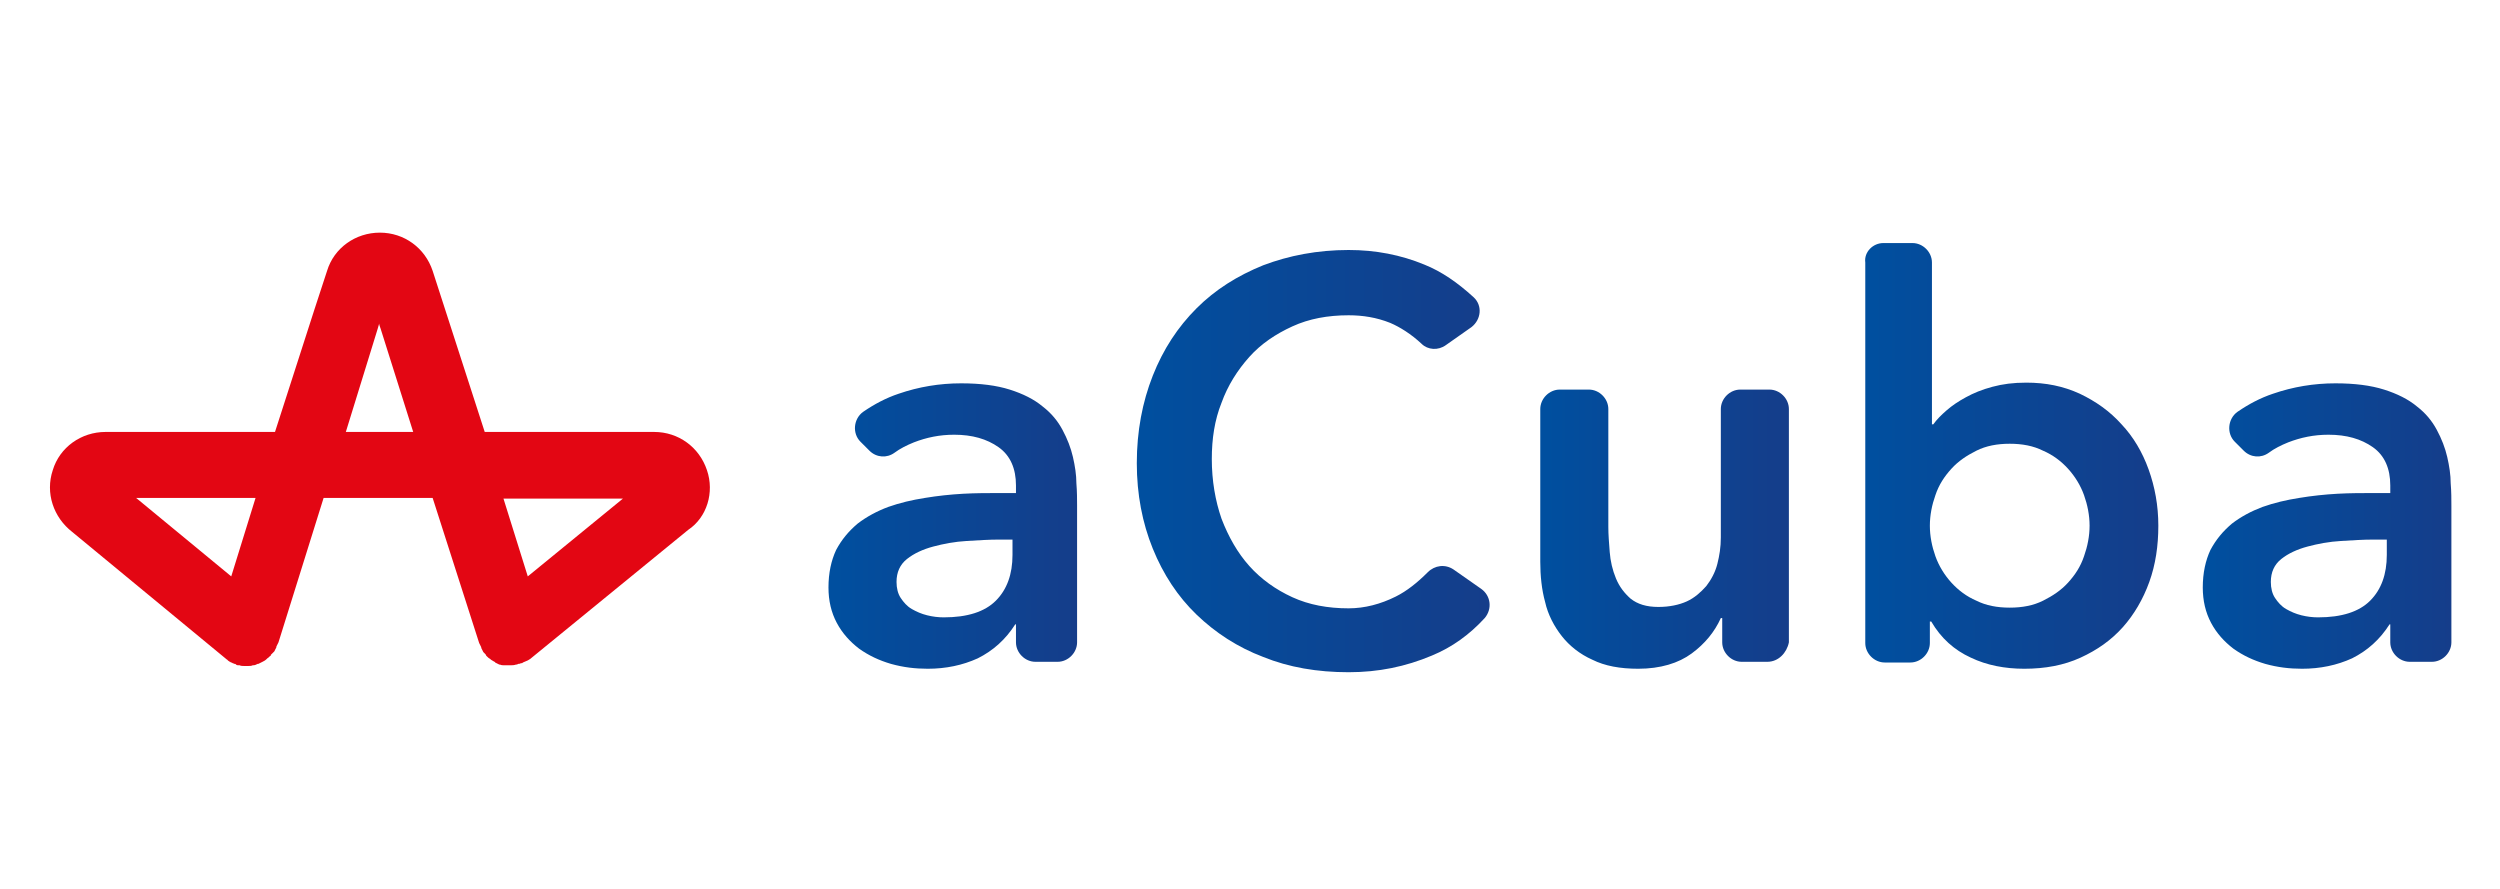
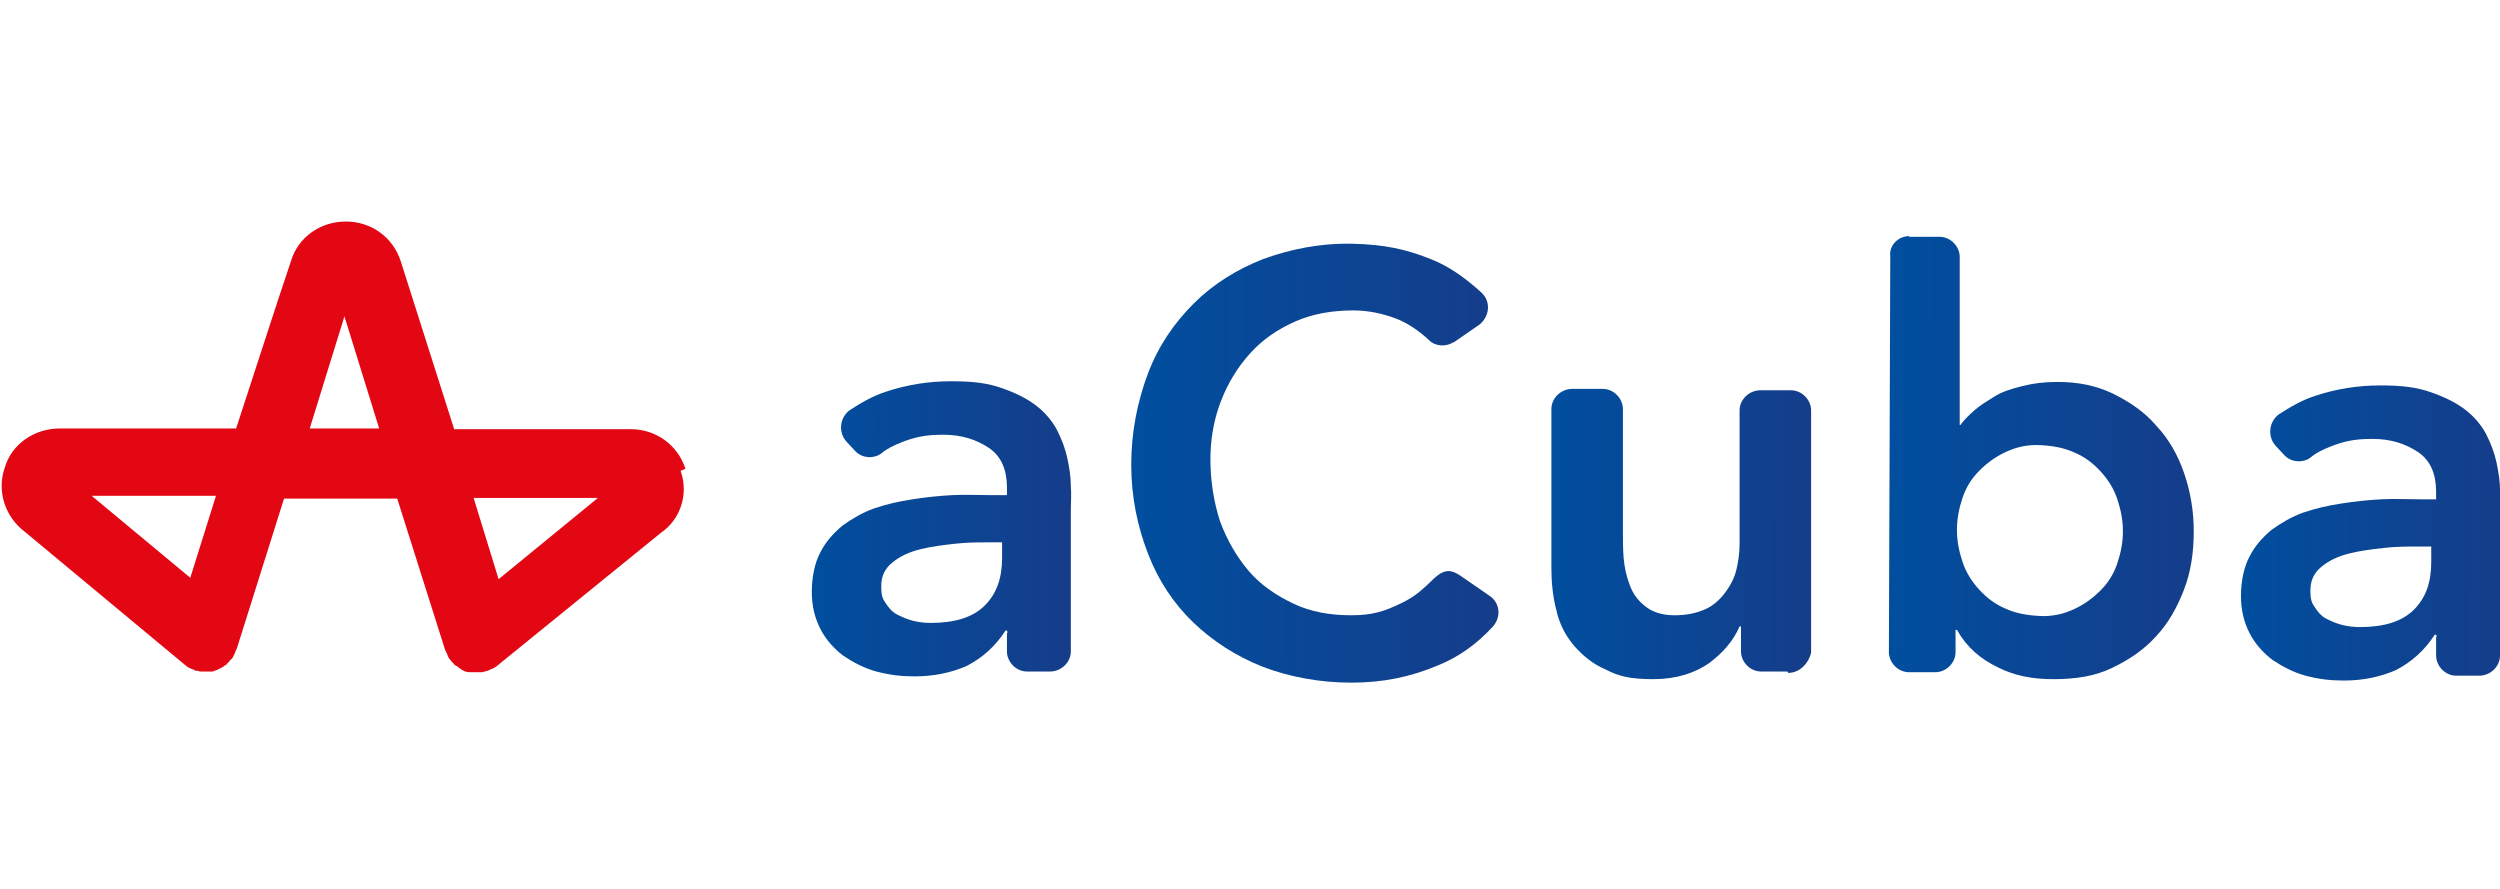
- <svg xmlns="http://www.w3.org/2000/svg" data-bbox="7.194 33.5 345.806 63.3" viewBox="0 0 360 128" data-type="ugc">
-   <g>
-     <linearGradient y2="75.703" x2="155.206" y1="75.703" x1="119.311" gradientUnits="userSpaceOnUse" id="1d580060-8974-4c5b-8470-e72ccc9170a6">
-       <stop offset=".024" stop-color="#004f9f" />
+ <svg xmlns="http://www.w3.org/2000/svg" id="Layer_1" version="1.1" viewBox="0 0 360 128">
+   <defs>
+     <style>
+       .st0 {
+         fill: url(#linear-gradient2);
+       }
+ 
+       .st1 {
+         fill: url(#linear-gradient1);
+       }
+ 
+       .st2 {
+         fill: url(#linear-gradient3);
+       }
+ 
+       .st3 {
+         fill: url(#linear-gradient4);
+       }
+ 
+       .st4 {
+         fill: url(#linear-gradient);
+       }
+ 
+       .st5 {
+         fill: #e30613;
+       }
+     </style>
+     <linearGradient id="linear-gradient" x1="116.9" y1="76.2" x2="154.2" y2="76.2" gradientTransform="translate(.2 -.6) rotate(.2)" gradientUnits="userSpaceOnUse">
+       <stop offset="0" stop-color="#004f9f" />
      <stop offset="1" stop-color="#153d8a" />
    </linearGradient>
-     <path d="M146.4 89.9h-.2c-1.4 2.2-3.2 3.8-5.4 4.9q-3.3 1.5-7.2 1.5c-1.8 0-3.5-.2-5.3-.7-1.7-.5-3.2-1.2-4.6-2.2-1.3-1-2.4-2.2-3.2-3.7q-1.2-2.25-1.2-5.1c0-2.1.4-3.9 1.1-5.4.8-1.5 1.8-2.7 3.1-3.8 1.3-1 2.8-1.8 4.4-2.4 1.7-.6 3.4-1 5.3-1.3 1.8-.3 3.7-.5 5.5-.6s3.6-.1 5.2-.1h2.4v-1.1c0-2.4-.8-4.3-2.5-5.5s-3.8-1.8-6.4-1.8c-2.1 0-4 .4-5.8 1.1-1 .4-2 .9-2.8 1.5-1.1.8-2.6.7-3.6-.3l-1.3-1.3c-1.2-1.2-1-3.3.4-4.3 1.6-1.1 3.3-2 5.1-2.6q4.35-1.5 9-1.5c2.8 0 5.1.3 7 .9s3.5 1.4 4.7 2.4c1.3 1 2.2 2.1 2.9 3.4q1.05 1.95 1.5 3.9c.3 1.3.5 2.6.5 3.8.1 1.2.1 2.3.1 3.2v19.7c0 1.5-1.3 2.8-2.8 2.8h-3.2c-1.5 0-2.8-1.3-2.8-2.8v-2.6zm-.6-12.2h-2c-1.4 0-2.9.1-4.6.2s-3.3.4-4.8.8-2.8 1-3.8 1.8q-1.5 1.2-1.5 3.3c0 .9.2 1.7.6 2.3s.9 1.2 1.6 1.6 1.4.7 2.2.9q1.2.3 2.4.3 5.1 0 7.5-2.4t2.4-6.6z" fill="url(#1d580060-8974-4c5b-8470-e72ccc9170a6)" />
-     <linearGradient y2="66.403" x2="214.31" y1="66.403" x1="163.526" gradientUnits="userSpaceOnUse" id="c069b868-c546-4b83-a720-dd7c219302a3">
-       <stop offset=".024" stop-color="#004f9f" />
+     <linearGradient id="linear-gradient1" x1="162.9" y1="63.5" x2="215.7" y2="63.5" gradientTransform="translate(-.2 129.4) rotate(.2) scale(1 -1)" gradientUnits="userSpaceOnUse">
+       <stop offset="0" stop-color="#004f9f" />
      <stop offset="1" stop-color="#153d8a" />
    </linearGradient>
-     <path d="M208.2 49.7c-1.1.8-2.6.7-3.5-.2-1.5-1.4-3.1-2.4-4.5-3-2-.8-4-1.1-6-1.1-3 0-5.7.5-8.1 1.6s-4.5 2.5-6.2 4.4-3.1 4.1-4 6.6c-1 2.5-1.4 5.2-1.4 8.1 0 3.1.5 6 1.4 8.6 1 2.6 2.3 4.9 4 6.8s3.8 3.4 6.2 4.5 5.1 1.6 8.1 1.6c2.3 0 4.6-.6 6.8-1.7 1.6-.8 3.1-2 4.6-3.5 1-1 2.5-1.2 3.7-.4l4 2.8c1.4 1 1.6 2.9.5 4.2-2.2 2.4-4.7 4.2-7.6 5.4-3.8 1.6-7.7 2.4-12 2.4-4.5 0-8.6-.7-12.3-2.2-3.7-1.4-6.9-3.5-9.6-6.1s-4.8-5.8-6.3-9.5-2.3-7.8-2.3-12.3c0-4.6.8-8.8 2.3-12.6s3.6-7 6.3-9.7 5.9-4.7 9.6-6.2c3.7-1.4 7.8-2.2 12.3-2.2 3.9 0 7.5.7 10.9 2.1 2.5 1 4.8 2.6 7.1 4.7 1.3 1.2 1.1 3.2-.3 4.3z" fill="url(#c069b868-c546-4b83-a720-dd7c219302a3)" />
-     <linearGradient y2="76.192" x2="257.339" y1="76.192" x1="221.609" gradientUnits="userSpaceOnUse" id="bb1b36a8-7827-452f-96bd-5cf83109d0c7">
-       <stop offset=".024" stop-color="#004f9f" />
+     <linearGradient id="linear-gradient2" x1="223.3" y1="53.4" x2="260.4" y2="53.4" gradientTransform="translate(-.2 129.4) rotate(.2) scale(1 -1)" gradientUnits="userSpaceOnUse">
+       <stop offset="0" stop-color="#004f9f" />
      <stop offset="1" stop-color="#153d8a" />
    </linearGradient>
-     <path d="M254.5 95.3h-3.7c-1.5 0-2.8-1.3-2.8-2.8V89h-.2q-1.35 3-4.2 5.1c-1.9 1.4-4.5 2.2-7.7 2.2-2.6 0-4.8-.4-6.6-1.3-1.8-.8-3.3-2-4.4-3.4s-2-3.1-2.4-4.9c-.5-1.8-.7-3.8-.7-5.8v-22c0-1.5 1.3-2.8 2.8-2.8h4.2c1.5 0 2.8 1.3 2.8 2.8v17c0 1.1.1 2.3.2 3.6s.4 2.6.9 3.8 1.2 2.1 2.1 2.9c1 .8 2.3 1.2 4 1.2 1.6 0 3-.3 4.1-.8s2-1.3 2.8-2.2c.7-.9 1.3-2 1.6-3.2s.5-2.4.5-3.8V58.9c0-1.5 1.3-2.8 2.8-2.8h4.2c1.5 0 2.8 1.3 2.8 2.8v33.6c-.3 1.5-1.5 2.8-3.1 2.8" fill="url(#bb1b36a8-7827-452f-96bd-5cf83109d0c7)" />
-     <linearGradient y2="65.644" x2="310.691" y1="65.644" x1="268.434" gradientUnits="userSpaceOnUse" id="ca7d8054-9854-40ab-8e36-4a2230048038">
-       <stop offset=".024" stop-color="#004f9f" />
+     <linearGradient id="linear-gradient3" x1="272" y1="65.7" x2="315.9" y2="65.7" gradientTransform="translate(.2 -.6) rotate(.2)" gradientUnits="userSpaceOnUse">
+       <stop offset="0" stop-color="#004f9f" />
      <stop offset="1" stop-color="#153d8a" />
    </linearGradient>
-     <path d="M271.2 35h4.2c1.5 0 2.8 1.3 2.8 2.8v23.3h.2c.5-.7 1.1-1.3 1.9-2s1.7-1.3 2.8-1.9 2.3-1.1 3.8-1.5 3-.6 4.9-.6c2.8 0 5.3.5 7.7 1.6 2.3 1.1 4.3 2.5 6 4.4 1.7 1.8 3 4 3.9 6.5s1.4 5.2 1.4 8.1-.4 5.6-1.3 8.1-2.2 4.7-3.8 6.5c-1.7 1.9-3.7 3.3-6.1 4.4s-5.1 1.6-8.1 1.6c-2.8 0-5.4-.5-7.7-1.6-2.4-1.1-4.3-2.8-5.7-5.2h-.2v3.1c0 1.5-1.3 2.8-2.8 2.8h-3.7c-1.5 0-2.8-1.3-2.8-2.8V37.8c-.2-1.5 1.1-2.8 2.6-2.8m29.7 40.7c0-1.5-.3-3-.8-4.4s-1.3-2.7-2.3-3.8-2.2-2-3.6-2.6c-1.4-.7-3-1-4.8-1s-3.4.3-4.8 1-2.6 1.5-3.6 2.6-1.8 2.3-2.3 3.8c-.5 1.4-.8 2.9-.8 4.4s.3 3 .8 4.4 1.3 2.7 2.3 3.8 2.2 2 3.6 2.6c1.4.7 3 1 4.8 1s3.4-.3 4.8-1 2.6-1.5 3.6-2.6 1.8-2.3 2.3-3.8c.5-1.4.8-2.9.8-4.4" fill="url(#ca7d8054-9854-40ab-8e36-4a2230048038)" />
-     <linearGradient y2="75.703" x2="353.112" y1="75.703" x1="317.218" gradientUnits="userSpaceOnUse" id="2ecf790e-71b0-4cc3-bef2-a101e019de32">
-       <stop offset=".024" stop-color="#004f9f" />
+     <linearGradient id="linear-gradient4" x1="322.7" y1="76.2" x2="360" y2="76.2" gradientTransform="translate(.2 -.6) rotate(.2)" gradientUnits="userSpaceOnUse">
+       <stop offset="0" stop-color="#004f9f" />
      <stop offset="1" stop-color="#153d8a" />
    </linearGradient>
-     <path d="M344.3 89.9h-.2c-1.4 2.2-3.2 3.8-5.4 4.9q-3.3 1.5-7.2 1.5c-1.8 0-3.5-.2-5.3-.7-1.7-.5-3.2-1.2-4.6-2.2-1.3-1-2.4-2.2-3.2-3.7q-1.2-2.25-1.2-5.1c0-2.1.4-3.9 1.1-5.4.8-1.5 1.8-2.7 3.1-3.8 1.3-1 2.8-1.8 4.4-2.4 1.7-.6 3.4-1 5.3-1.3 1.8-.3 3.7-.5 5.5-.6s3.6-.1 5.2-.1h2.4v-1.1c0-2.4-.8-4.3-2.5-5.5s-3.8-1.8-6.4-1.8c-2.1 0-4 .4-5.8 1.1-1 .4-2 .9-2.8 1.5-1.1.8-2.6.7-3.6-.3l-1.3-1.3c-1.2-1.2-1-3.3.4-4.3 1.6-1.1 3.3-2 5.1-2.6q4.35-1.5 9-1.5c2.8 0 5.1.3 7 .9s3.5 1.4 4.7 2.4c1.3 1 2.2 2.1 2.9 3.4q1.05 1.95 1.5 3.9c.3 1.3.5 2.6.5 3.8.1 1.2.1 2.3.1 3.2v19.7c0 1.5-1.3 2.8-2.8 2.8H347c-1.5 0-2.8-1.3-2.8-2.8v-2.6zm-.6-12.2h-2c-1.4 0-2.9.1-4.6.2s-3.3.4-4.8.8-2.8 1-3.8 1.8q-1.5 1.2-1.5 3.3c0 .9.2 1.7.6 2.3s.9 1.2 1.6 1.6 1.4.7 2.2.9q1.2.3 2.4.3 5.1 0 7.5-2.4t2.4-6.6z" fill="url(#2ecf790e-71b0-4cc3-bef2-a101e019de32)" />
-     <path d="M101.8 67.7c-1.1-3.3-4.1-5.5-7.6-5.5H69.8L62.3 39c-1.1-3.3-4.1-5.5-7.6-5.5s-6.6 2.2-7.6 5.5l-1.8 5.5-5.7 17.7H15.2c-3.5 0-6.6 2.2-7.6 5.5-1.1 3.3.1 6.8 2.8 8.9L32.7 95s.1 0 .1.1c.1.1.2.1.3.2.1 0 .1.1.2.1s.2.1.2.1c.1 0 .2.1.3.1s.1 0 .2.1.2.1.4.1h.1c.2.1.4.1.6.1h.7c.2 0 .4 0 .6-.1h.1c.2 0 .4-.1.6-.2h.1l.6-.3c.2-.1.4-.2.6-.4l.1-.1c.2-.1.3-.3.5-.4v-.1l.3-.3.1-.1.1-.1.3-.6v-.1l.3-.6 6.5-20.8h15.7L69 92.6l.3.6v.1l.3.6.1.1.1.1c.1.1.2.2.2.3l.1.1c.2.2.3.3.5.4l.1.1c.2.1.3.2.5.3 0 0 .1 0 .1.1l.6.3h.1c.2.1.4.1.6.1h.9c.3 0 .5 0 .8-.1.1 0 .2 0 .3-.1.1 0 .3 0 .4-.1h.1c.1 0 .1 0 .2-.1.2-.1.5-.2.7-.3s.5-.3.7-.5l22.4-18.3c2.7-1.8 3.8-5.4 2.7-8.6M33.3 83 19.6 71.7h17.2zm16.5-20.8 4.6-14.9.2-.7c0 .2.1.4.2.7l4.7 14.9zM76 83l-3.5-11.2h17.2z" fill="#e30613" />
-   </g>
+   </defs>
+   <path class="st4" d="M145,90.8h-.2c-1.5,2.3-3.3,3.9-5.6,5.1-2.3,1-4.8,1.5-7.5,1.5-1.9,0-3.6-.2-5.5-.7-1.8-.5-3.3-1.3-4.8-2.3-1.3-1-2.5-2.3-3.3-3.9s-1.2-3.3-1.2-5.3.4-4.1,1.2-5.6c.8-1.6,1.9-2.8,3.2-3.9,1.4-1,2.9-1.9,4.6-2.5,1.8-.6,3.5-1,5.5-1.3,1.9-.3,3.8-.5,5.7-.6s3.7,0,5.4,0h2.5s0-1.1,0-1.1c0-2.5-.8-4.5-2.6-5.7s-3.9-1.9-6.6-1.9-4.2.4-6,1.1c-1,.4-2.1.9-2.9,1.6-1.1.8-2.7.7-3.7-.3l-1.3-1.4c-1.2-1.3-1-3.4.4-4.5,1.7-1.1,3.4-2.1,5.3-2.7,3-1,6.1-1.5,9.4-1.5s5.3.3,7.3,1,3.6,1.5,4.9,2.5c1.3,1,2.3,2.2,3,3.5.7,1.4,1.2,2.7,1.5,4.1.3,1.4.5,2.7.5,4,.1,1.2,0,2.4,0,3.3v20.5c0,1.6-1.4,2.9-3,2.9h-3.3c-1.6,0-2.9-1.4-2.9-2.9v-2.7s.1,0,.1,0ZM144.4,78.1h-2.1c-1.5,0-3,0-4.8.2s-3.4.4-5,.8-2.9,1-4,1.9-1.6,2-1.6,3.4.2,1.8.6,2.4.9,1.3,1.7,1.7,1.5.7,2.3.9,1.7.3,2.5.3c3.5,0,6.1-.8,7.8-2.5,1.7-1.7,2.5-3.9,2.5-6.9v-2.3Z" />
+   <path class="st1" d="M209.4,49.2c-1.1.8-2.7.7-3.6-.2-1.6-1.5-3.2-2.5-4.7-3.1-2.1-.8-4.2-1.2-6.2-1.2-3.1,0-5.9.5-8.4,1.6s-4.7,2.6-6.5,4.6-3.2,4.3-4.2,6.9c-1,2.6-1.5,5.4-1.5,8.4s.5,6.2,1.4,8.9c1,2.7,2.4,5.1,4.1,7.1s3.9,3.5,6.4,4.7,5.3,1.7,8.4,1.7,4.8-.6,7.1-1.7,3.2-2.1,4.8-3.6,2.6-1.2,3.8-.4l4.2,2.9c1.5,1,1.7,3,.5,4.4-2.3,2.5-4.9,4.4-7.9,5.6-4,1.7-8,2.5-12.5,2.5s-8.9-.8-12.8-2.3c-3.8-1.5-7.2-3.7-10-6.4s-5-6-6.5-9.9-2.4-8.1-2.4-12.8.9-9.1,2.4-13.1,3.8-7.3,6.6-10.1,6.2-4.9,10-6.4c3.9-1.4,8.1-2.3,12.8-2.2s7.8.8,11.3,2.2c2.6,1,5,2.7,7.4,4.9,1.3,1.3,1.1,3.3-.3,4.5l-3.9,2.7Z" />
+   <path class="st0" d="M257.4,96.7h-3.8c-1.6,0-2.9-1.4-2.9-2.9v-3.6s-.2,0-.2,0c-.9,2.1-2.4,3.8-4.4,5.3-2,1.4-4.7,2.3-8,2.3s-5-.4-6.9-1.4c-1.9-.8-3.4-2.1-4.6-3.5s-2.1-3.2-2.5-5.1c-.5-1.9-.7-4-.7-6v-22.9c0-1.6,1.4-2.9,3-2.9h4.4c1.6,0,2.9,1.4,2.9,2.9v17.7c0,1.1,0,2.4.1,3.7s.4,2.7.9,4,1.2,2.2,2.2,3c1,.8,2.4,1.3,4.2,1.3s3.1-.3,4.3-.8,2.1-1.3,2.9-2.3c.7-.9,1.4-2.1,1.7-3.3s.5-2.5.5-3.9v-19.2c0-1.6,1.4-2.9,3-2.9h4.4c1.6,0,2.9,1.4,2.9,2.9v34.9c-.4,1.6-1.7,2.9-3.3,2.9" />
+   <path class="st2" d="M274.9,34.1h4.4c1.6,0,2.9,1.4,2.9,2.9v24.2c0,0,.1,0,.1,0,.5-.7,1.1-1.3,2-2.1s1.8-1.3,2.9-2,2.4-1.1,4-1.5,3.1-.6,5.1-.6c2.9,0,5.5.5,8,1.7,2.4,1.2,4.5,2.6,6.2,4.6,1.8,1.9,3.1,4.2,4,6.8s1.4,5.4,1.4,8.4-.4,5.8-1.4,8.4-2.3,4.9-4,6.7c-1.8,2-3.9,3.4-6.4,4.6s-5.3,1.6-8.4,1.6-5.6-.5-8-1.7c-2.5-1.2-4.5-2.9-5.9-5.4h-.2s0,3.2,0,3.2c0,1.6-1.4,2.9-2.9,2.9h-3.8c-1.6,0-2.9-1.4-2.9-2.9l.2-57c-.2-1.6,1.2-2.9,2.7-2.9M305.7,76.5c0-1.6-.3-3.1-.8-4.6s-1.3-2.8-2.4-4-2.3-2.1-3.7-2.7c-1.5-.7-3.1-1-5-1.1s-3.5.3-5,1-2.7,1.6-3.8,2.7-1.9,2.4-2.4,3.9c-.5,1.5-.8,3-.8,4.6s.3,3.1.8,4.6,1.3,2.8,2.4,4,2.3,2.1,3.7,2.7c1.5.7,3.1,1,5,1.1s3.5-.3,5-1,2.7-1.6,3.8-2.7,1.9-2.4,2.4-3.9c.5-1.5.8-3,.8-4.6" />
+   <path class="st3" d="M350.8,91.4h-.2c-1.5,2.3-3.3,3.9-5.6,5.1-2.3,1-4.8,1.5-7.5,1.5-1.9,0-3.6-.2-5.5-.7-1.8-.5-3.3-1.3-4.8-2.3-1.3-1-2.5-2.3-3.3-3.9s-1.2-3.3-1.2-5.3.4-4.1,1.2-5.6c.8-1.6,1.9-2.8,3.2-3.9,1.4-1,2.9-1.9,4.6-2.5,1.8-.6,3.5-1,5.5-1.3,1.9-.3,3.8-.5,5.7-.6s3.7,0,5.4,0h2.5s0-1.1,0-1.1c0-2.5-.8-4.5-2.6-5.7s-3.9-1.9-6.6-1.9-4.2.4-6,1.1c-1,.4-2.1.9-2.9,1.6-1.1.8-2.7.7-3.7-.3l-1.3-1.4c-1.2-1.3-1-3.4.4-4.5,1.7-1.1,3.4-2.1,5.3-2.7,3-1,6.1-1.5,9.4-1.5s5.3.3,7.3,1,3.6,1.5,4.9,2.5c1.3,1,2.3,2.2,3,3.5.7,1.4,1.2,2.7,1.5,4.1.3,1.4.5,2.7.5,4,.1,1.2,0,2.4,0,3.3v20.5c0,1.6-1.4,2.9-3,2.9h-3.3c-1.6,0-2.9-1.4-2.9-2.9v-2.7s.1,0,.1,0ZM350.2,78.7h-2.1c-1.5,0-3,0-4.8.2s-3.4.4-5,.8-2.9,1-4,1.9-1.6,2-1.6,3.4.2,1.8.6,2.4.9,1.3,1.7,1.7,1.5.7,2.3.9,1.7.3,2.5.3c3.5,0,6.1-.8,7.8-2.5,1.7-1.7,2.5-3.9,2.5-6.9v-2.3Z" />
+   <path class="st5" d="M98.7,67.5c-1.1-3.4-4.2-5.7-7.9-5.7h-25.4c0,0-7.7-24.2-7.7-24.2-1.1-3.4-4.2-5.7-7.9-5.7s-6.9,2.3-7.9,5.7l-1.9,5.7-6,18.4H8.6c-3.6,0-6.9,2.2-7.9,5.6-1.2,3.4,0,7.1,2.9,9.3l23.1,19.2s.1,0,.1.1c.1.1.2.1.3.2.1,0,.1.1.2.1s.2.1.2.1c.1,0,.2.1.3.1s.1,0,.2.1.2.1.4.1h.1c.2.1.4.1.6.1h.7c.2,0,.4,0,.6,0h.1c.2,0,.4-.1.6-.2h.1s.6-.3.6-.3c.2-.1.4-.2.6-.4h.1c.2-.2.3-.4.5-.5h0c0-.1.3-.4.3-.4h.1c0-.1.1-.2.1-.2l.3-.6h0c0-.1.3-.7.3-.7l6.8-21.6h16.3c0,0,6.9,21.8,6.9,21.8l.3.6h0c0,.1.3.7.3.7h.1c0,.1.1.2.1.2.1.1.2.2.2.3h.1c.2.3.3.4.5.5h.1c.2.2.3.3.5.4,0,0,.1,0,.1.1l.6.3h.1c.2.1.4.1.6.1h.9c.3,0,.5,0,.8,0,.1,0,.2,0,.3-.1.1,0,.3,0,.4-.1h.1q.1,0,.2-.1c.2-.1.5-.2.7-.3s.5-.3.7-.5l23.4-19c2.8-1.9,4-5.6,2.8-8.9M27.4,83.2l-14.2-11.8h17.9c0,0-3.7,11.8-3.7,11.8ZM44.6,61.7l4.8-15.5.2-.7c0,.2.1.4.2.7l4.8,15.5h-10.1ZM71.8,83.4l-3.6-11.7h17.9c0,0-14.3,11.7-14.3,11.7Z" />
</svg>
